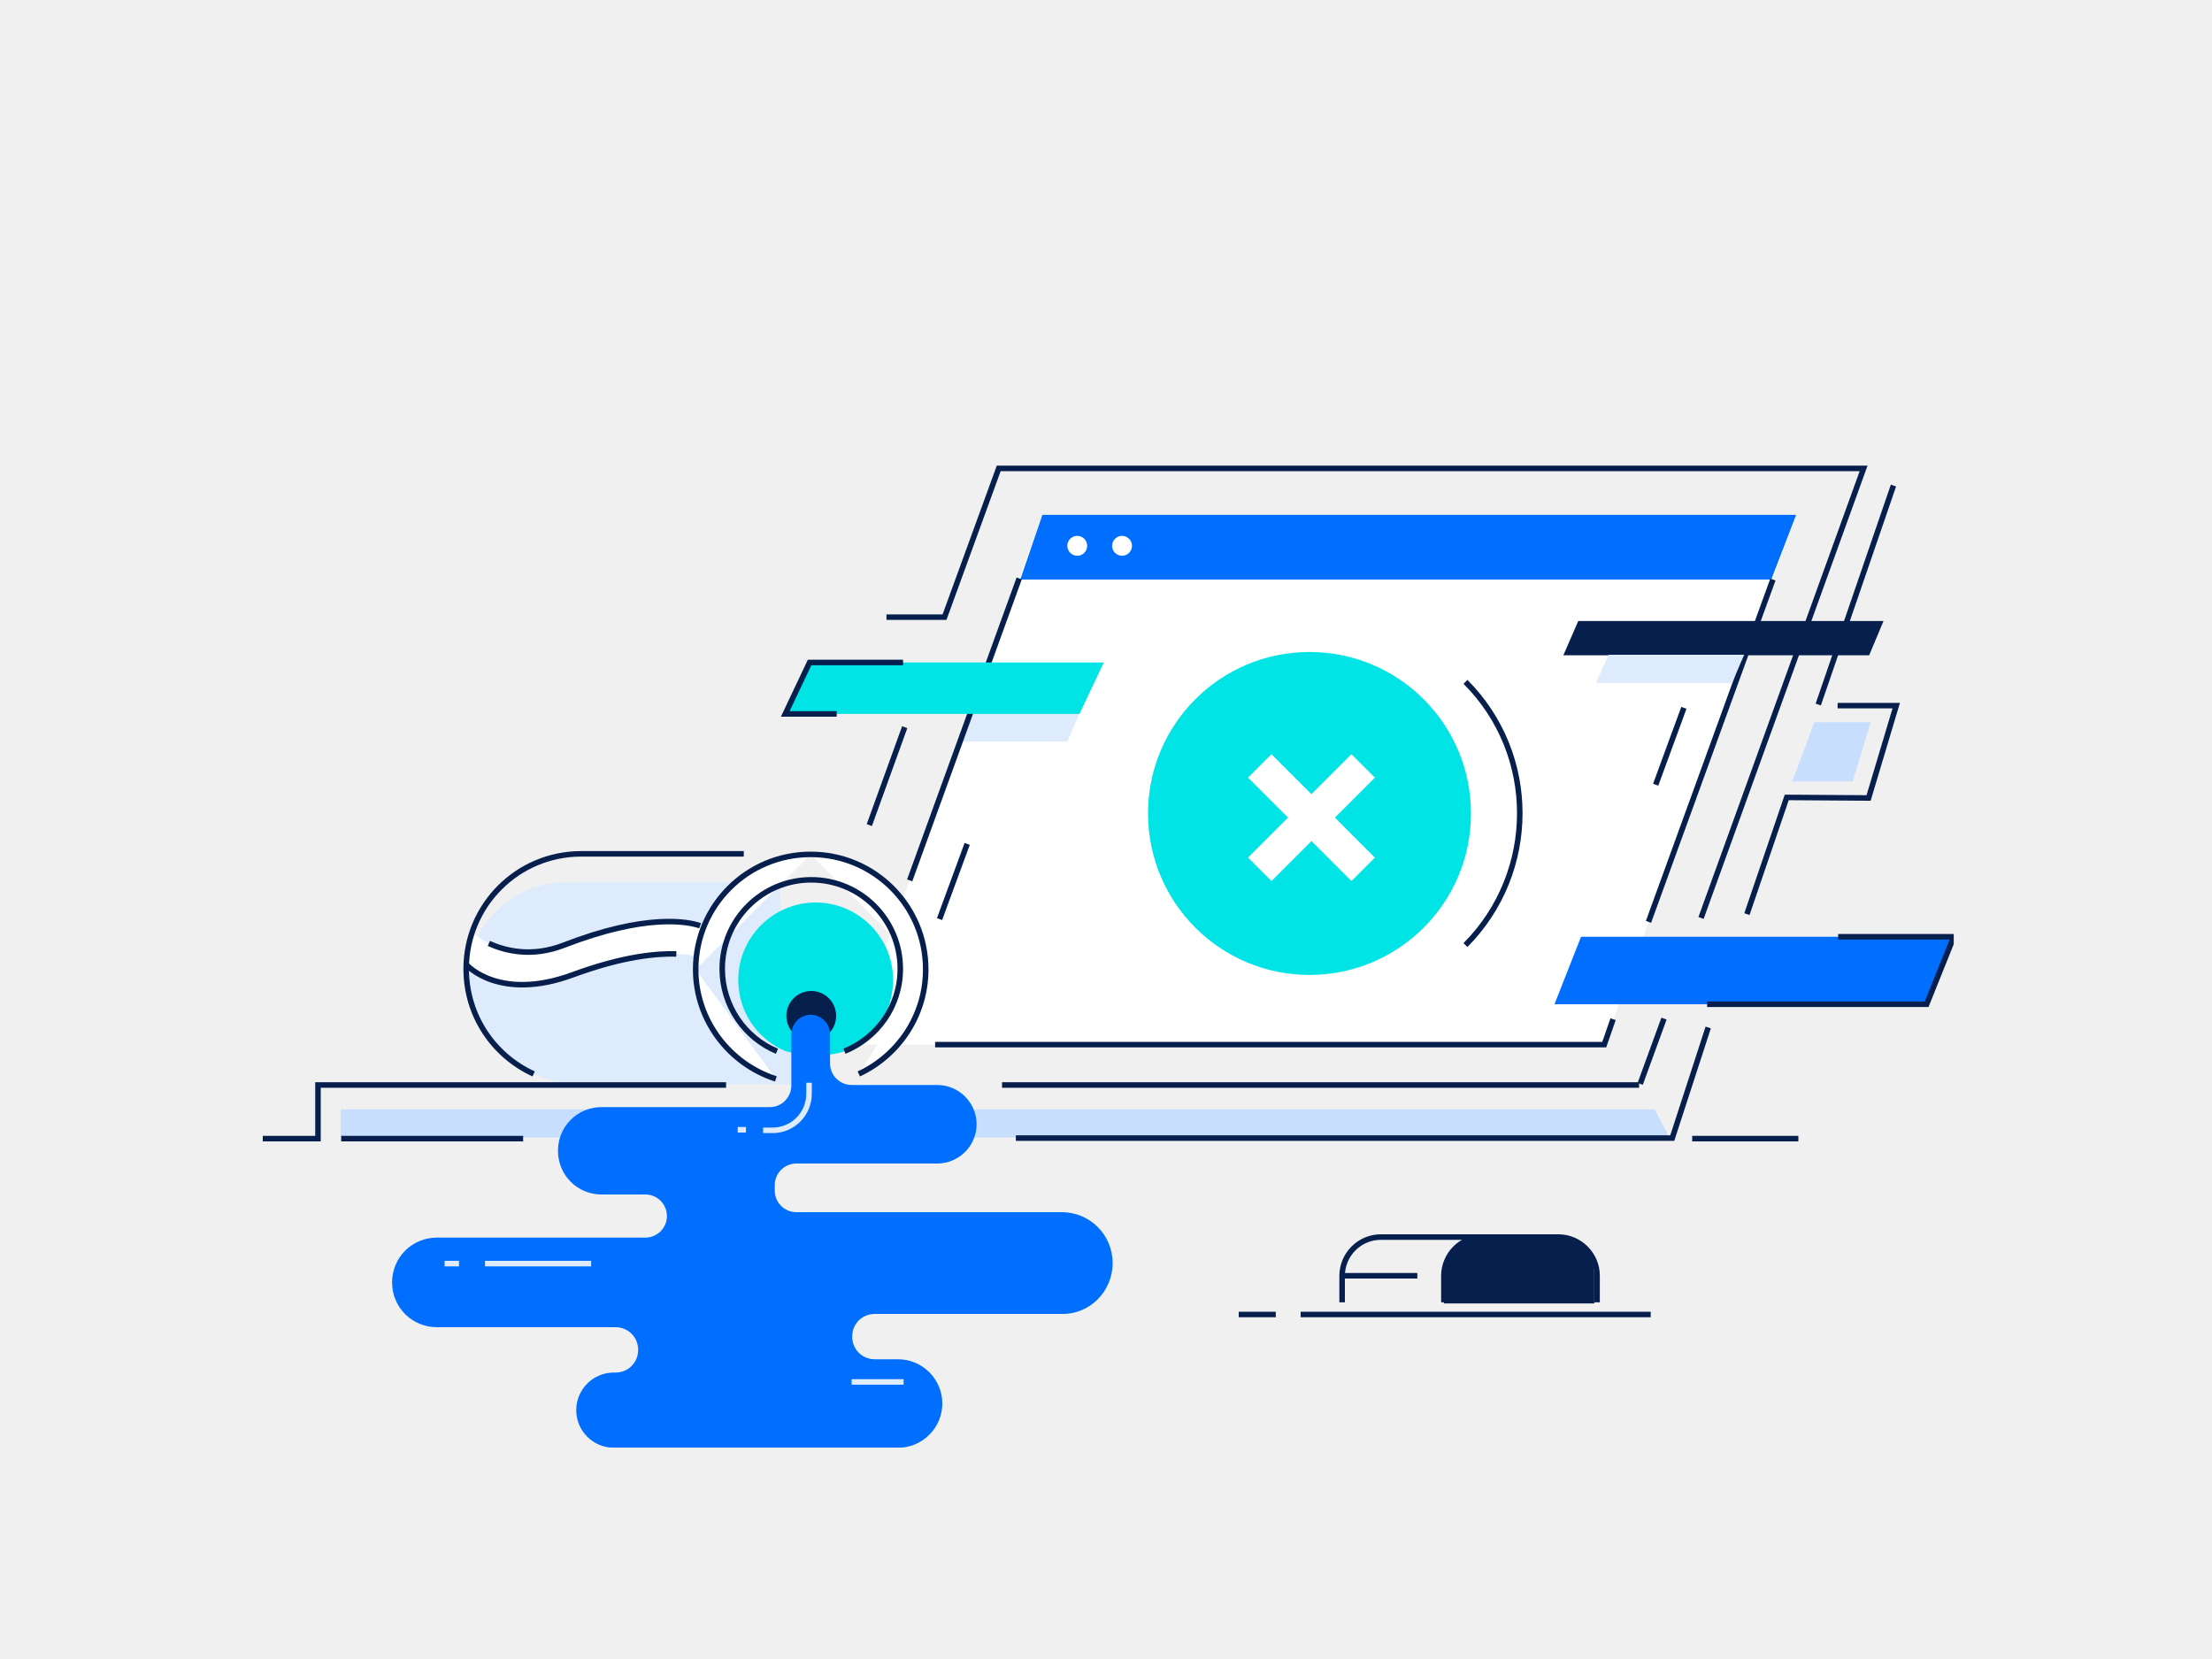
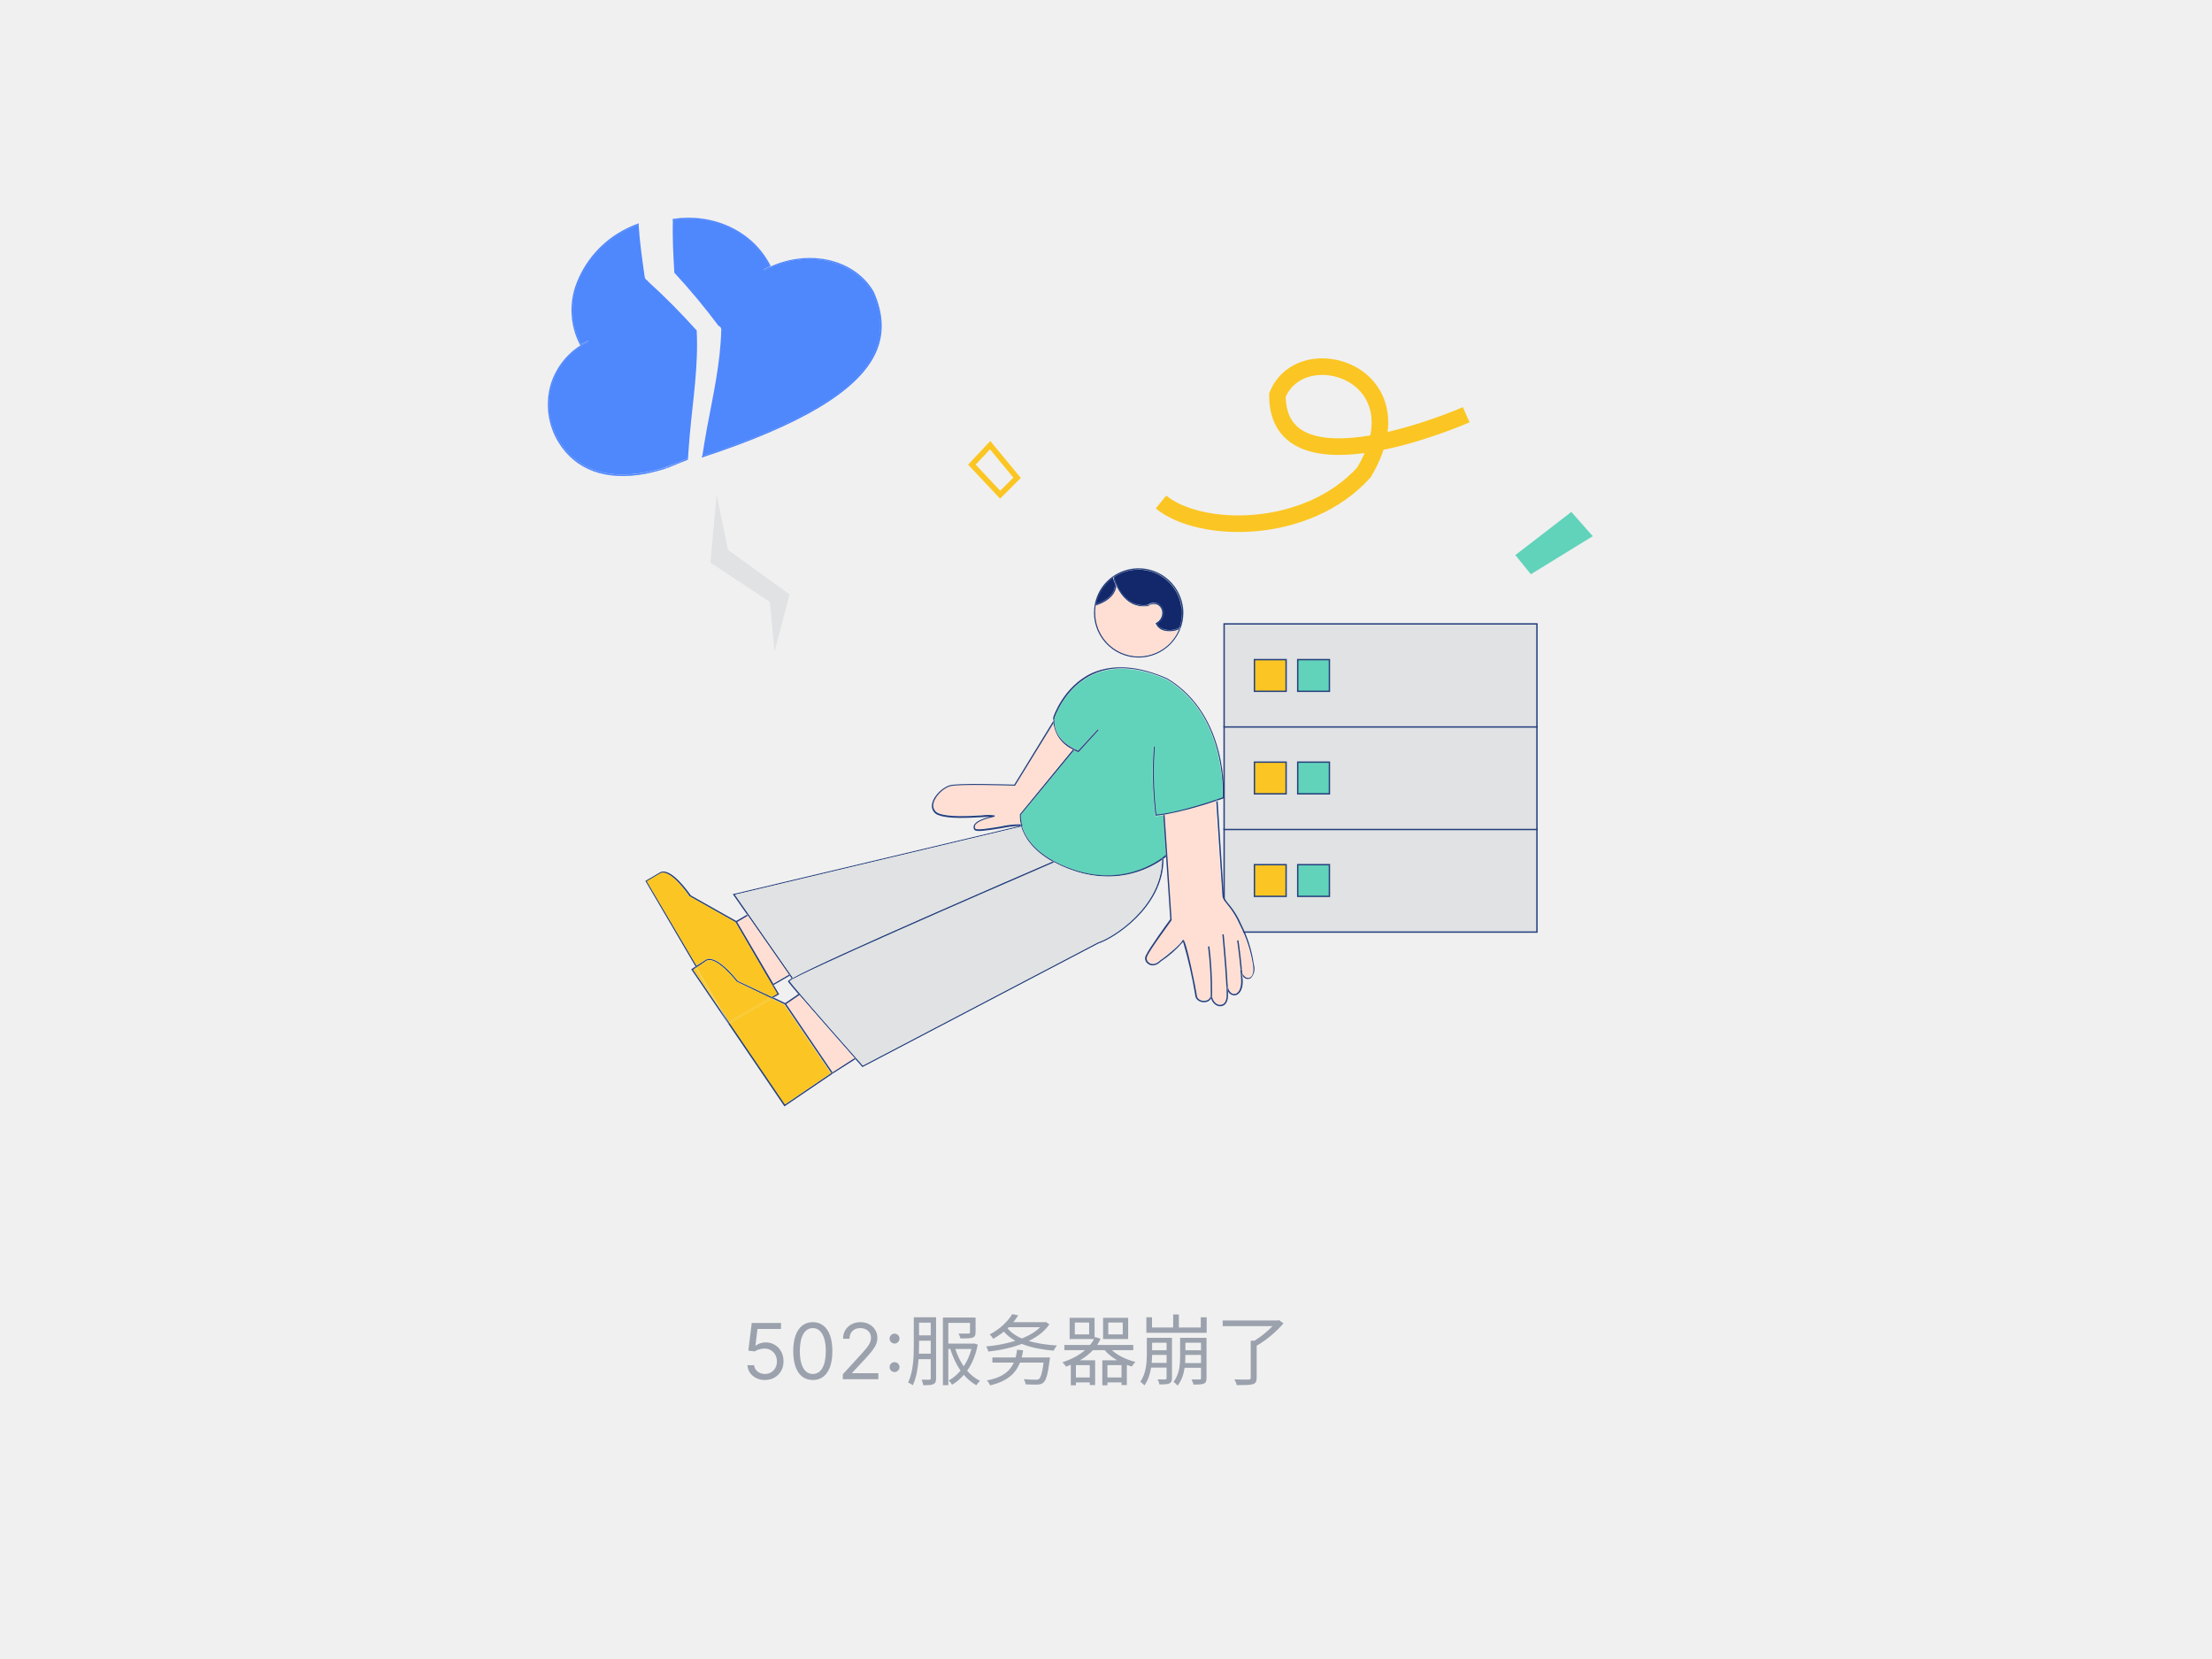
<svg xmlns="http://www.w3.org/2000/svg" viewBox="0 0 400 300" fill="none">
-   <mask id="a" style="mask-type:alpha" maskUnits="userSpaceOnUse" x="47" y="38" width="307" height="224">
-     <path d="M353.3 38H47.5v223.8h305.8V38Z" fill="#fff" />
-   </mask>
-   <g mask="url(#a)">
-     <path fill-rule="evenodd" clip-rule="evenodd" d="M299.2 200.6H61.6v5.1h240.3l-2.7-5.1Z" fill="#C7DEFF" />
-     <path d="m308.9 185.8-6.5 20H183.7M332.3 127.6h10.6l-5 16.7-14.8-.1-7.2 21.1M328.8 127.4l13.6-39.6M307.6 166 337 84.7H180.6l-9.8 26.9h-10.5M296.6 196l4.3-11.8M157.2 149.2l6.4-17.7" stroke="#071F4D" />
-     <path fill-rule="evenodd" clip-rule="evenodd" d="M324.8 93.1H188.5l-34.8 95.8h136.4l34.7-95.8ZM169.9 166.2l5-13.6-5 13.6Z" fill="#fff" />
-     <path d="m169.9 166.2 5-13.6" stroke="#071F4D" />
-     <path fill-rule="evenodd" clip-rule="evenodd" d="M324.8 93.1H188.5l-4 11.7h135.8l4.5-11.7Z" fill="#006EFF" />
-     <path fill-rule="evenodd" clip-rule="evenodd" d="M102.6 159.5h38.3l2.7 36.6h-38.4c-10.1 0-20.9-8.2-20.9-18.3 0-10.1 8.2-18.3 18.3-18.3Z" fill="#DEEBFC" />
-     <path fill-rule="evenodd" clip-rule="evenodd" d="M84.3 174.102c2.5 3.4 10 5 17.9 2.8 16.6-6.5 23.8-3.9 23.8-3.9s.5-3.4 1.3-5c-5.8-3-15.4.3-26.1 3.1-10.7 2.8-15.8-2.5-15.8-2.5-.4 0-1.1 2.8-1.1 5.5Z" fill="#fff" />
-     <path d="M96.5 194.2c-7.2-3.3-12.2-10.5-12.2-19m0 0c0-11.5 9.3-20.8 20.8-20.8h29.4" stroke="#071F4D" />
-     <path fill-rule="evenodd" clip-rule="evenodd" d="M140.3 195.1c-8.4-2.7-14.5-10.6-14.5-19.8l14.5 19.8Zm-14.5-19.8c0-11.5 9.3-20.8 20.8-20.8l-20.8 20.8Zm20.8-20.8c11.5 0 20.8 9.3 20.8 20.8l-20.8-20.8Zm20.8 20.8c0 8.4-5 15.6-12.1 18.9l12.1-18.9Z" fill="#fff" />
-     <path d="M140.3 195.1c-8.4-2.7-14.5-10.6-14.5-19.8m0 0c0-11.5 9.3-20.8 20.8-20.8m0 0c11.5 0 20.8 9.3 20.8 20.8m0 0c0 8.4-5 15.6-12.1 18.9" stroke="#071F4D" />
-     <path fill-rule="evenodd" clip-rule="evenodd" d="M161.5 177.2c0-7.7-6.3-14-14-14s-14 6.3-14 14c0 5.8 3.5 10.8 8.6 12.9.1 0 5.8 1.6 10.7 0 5.3-1.7 8.7-7.1 8.7-12.9Z" fill="#00E4E5" />
-     <path d="M140.5 190.1c-5.8-2.4-9.9-8.2-9.9-14.9 0-8.9 7.2-16.1 16.1-16.1 8.9 0 16.1 7.2 16.1 16.1 0 6.8-4.2 12.5-10.1 14.9M88.4 170.604c2.9 1.3 7.7 2.6 13.6.3 14.7-5.7 22.3-4.3 24.6-3.5M84.5 174.599s5.9 6.5 19 1.7c9.2-3.4 15.3-3.9 18.8-3.8" stroke="#071F4D" />
-     <path fill-rule="evenodd" clip-rule="evenodd" d="M340.6 112.3h-55.2l-2.7 6.2H338l2.6-6.2Z" fill="#071F4D" />
-     <path fill-rule="evenodd" clip-rule="evenodd" d="M236.8 117.9c-16.13 0-29.2 13.07-29.2 29.2s13.07 29.2 29.2 29.2 29.2-13.07 29.2-29.2-13.07-29.2-29.2-29.2Z" fill="#00E4E5" />
-     <path d="M265 123.3c13.1 13.1 13.1 34.4 0 47.6M306 205.9h19.2M61.7 205.9h32.9M181.2 196.2h115.2M47.5 205.9h10v-9.7h73.8" stroke="#071F4D" />
-     <path fill-rule="evenodd" clip-rule="evenodd" d="M146.7 179.2c-2.49 0-4.5 2.01-4.5 4.5s2.01 4.5 4.5 4.5 4.5-2.01 4.5-4.5-2.01-4.5-4.5-4.5Z" fill="#071F4D" />
-     <path fill-rule="evenodd" clip-rule="evenodd" d="M169.5 196.2c3.9 0 7.1 3.2 7.1 7.1 0 3.9-3.2 7.1-7.1 7.1H144c-2.1 0-3.9 1.7-3.9 3.9v1c0 2.1 1.7 3.9 3.9 3.9h48c5.1 0 9.2 4.1 9.2 9.2s-4.1 9.3-9.2 9.2h-33.8c-2.3 0-4.1 1.8-4.1 4.1s1.8 4.1 4.1 4.1h4.2c4.4 0 8 3.6 8 8s-3.6 8-8 8H111c-3.7 0-6.8-3-6.8-6.8 0-3.7 3-6.8 6.8-6.8h.3c2.3 0 4.1-1.8 4.1-4.1s-1.8-4.1-4.1-4.1H79c-4.5 0-8.1-3.6-8.1-8.1s3.6-8.1 8.1-8.1h37.7c2.1 0 3.9-1.7 3.9-3.9 0-2.1-1.7-3.9-3.9-3.9h-7.9c-4.4 0-7.9-3.5-7.9-7.9s3.5-7.9 7.9-7.9h30.4c2.2 0 3.9-1.8 3.9-3.9V187c0-1.9 1.6-3.5 3.5-3.5s3.5 1.6 3.5 3.5v5.3c0 2.2 1.8 3.9 3.9 3.9h15.5Z" fill="#006EFF" />
-     <path d="m227.8 138.5 18.7 18.7M227.8 157.2l18.7-18.7" stroke="#fff" stroke-width="6" />
-     <path fill-rule="evenodd" clip-rule="evenodd" d="M194.8 96.9c-.99 0-1.8.81-1.8 1.8s.81 1.8 1.8 1.8 1.8-.81 1.8-1.8-.81-1.8-1.8-1.8ZM202.9 96.9c-.99 0-1.8.81-1.8 1.8s.81 1.8 1.8 1.8 1.8-.81 1.8-1.8-.81-1.8-1.8-1.8Z" fill="#fff" />
-     <path d="m291.7 184.3-1.6 4.6h-121M298.1 166.7l22.5-61.9" stroke="#071F4D" />
-     <path fill-rule="evenodd" clip-rule="evenodd" d="m193 134.1 2.2-5.1h-19.4l-2.3 5.1H193ZM313.2 123.5l2.2-5.1h-24.5l-2.3 5.1h24.6Z" fill="#DEEBFC" />
-     <path d="m164.5 159.2 19.8-54.6" stroke="#071F4D" />
-     <path fill-rule="evenodd" clip-rule="evenodd" d="M199.6 119.8h-53.2l-4.4 9.3h53.2l4.4-9.3Z" fill="#00E4E5" />
-     <path d="M151.3 129.1H142l4.4-9.3h16.9" stroke="#071F4D" />
-     <path fill-rule="evenodd" clip-rule="evenodd" d="M353.3 169.4h-67.4l-4.8 12.2h67.3l4.9-12.2Z" fill="#006EFF" />
-     <path d="M332.4 169.4h20.9l-4.9 12.2h-39.7M242.7 235.5v-4.8c0-3.8 3.1-7 7-7h20.2c3.8 0 7 3.1 7 7" stroke="#071F4D" />
-     <path d="M261.1 235.5v-4.8c0-3.8 3.1-7 7-7h13.7c3.8 0 7 3.1 7 7v4.8M242.6 230.7h13.7M235.2 237.7h63.3M224 237.7h6.7" stroke="#071F4D" />
-     <path fill-rule="evenodd" clip-rule="evenodd" d="M324.1 141.3H335l3.3-10.7h-10.2l-4 10.7Z" fill="#C7DEFF" />
-     <path fill-rule="evenodd" clip-rule="evenodd" d="M288.3 230.4c0-3.6-2.9-6.5-6.5-6.5h-14.2c-3.6 0-6.5 2.9-6.5 6.5v5.3h27.2v-5.3Z" fill="#071F4D" />
-     <path d="M80.4 228.5H83M87.7 228.5h19.2M146.3 195.8v2c0 3.6-2.9 6.6-6.6 6.6H138M133.4 204.3h1.5M154 249.9h9.4" stroke="#DEEBFC" />
-     <path d="m299.4 141.9 5.1-13.9" stroke="#071F4D" />
-   </g>
+   <path d="M138.326 249.549a3.493 3.493 0 0 1-1.576-.348 2.927 2.927 0 0 1-1.124-.954 2.595 2.595 0 0 1-.462-1.382h1.193c.046.46.255.842.626 1.143.375.298.822.448 1.343.448.417 0 .788-.098 1.113-.294.328-.195.585-.464.771-.805a2.39 2.39 0 0 0 .283-1.168A2.39 2.39 0 0 0 140.2 245a2.146 2.146 0 0 0-.796-.83 2.245 2.245 0 0 0-1.158-.308 3.204 3.204 0 0 0-.959.144c-.329.096-.599.22-.811.373l-1.153-.139.616-5.012h5.29v1.094h-4.256l-.358 3.003h.06c.209-.166.471-.303.786-.413.314-.109.643-.164.984-.164.623 0 1.178.149 1.665.448.491.295.875.699 1.154 1.213.282.513.422 1.1.422 1.76 0 .649-.145 1.229-.437 1.74a3.197 3.197 0 0 1-1.193 1.203c-.507.292-1.084.437-1.73.437Zm8.656 0c-.749 0-1.387-.203-1.914-.611-.527-.411-.929-1.006-1.208-1.785-.278-.782-.417-1.727-.417-2.834 0-1.1.139-2.04.417-2.819.282-.782.686-1.378 1.213-1.789.531-.415 1.167-.622 1.909-.622.743 0 1.378.207 1.905.622.53.411.934 1.007 1.213 1.789.281.779.422 1.719.422 2.819 0 1.107-.139 2.052-.417 2.834-.279.779-.682 1.374-1.209 1.785-.527.408-1.165.611-1.914.611Zm0-1.093c.743 0 1.32-.358 1.731-1.074.411-.716.616-1.737.616-3.063 0-.881-.094-1.632-.283-2.252-.186-.62-.454-1.092-.806-1.417a1.776 1.776 0 0 0-1.258-.487c-.735 0-1.31.363-1.725 1.089-.414.722-.621 1.745-.621 3.067 0 .882.093 1.631.278 2.247.186.617.453 1.086.801 1.407a1.81 1.81 0 0 0 1.267.483Zm5.429.954v-.895l3.361-3.679c.395-.431.719-.805.975-1.123.255-.322.444-.623.566-.905.126-.285.189-.583.189-.895 0-.358-.086-.668-.258-.93a1.67 1.67 0 0 0-.696-.606 2.252 2.252 0 0 0-.995-.214c-.391 0-.732.081-1.024.244a1.673 1.673 0 0 0-.671.671 2.097 2.097 0 0 0-.234 1.014h-1.173c0-.597.138-1.12.413-1.571a2.864 2.864 0 0 1 1.123-1.054 3.39 3.39 0 0 1 1.606-.378c.597 0 1.125.126 1.586.378.461.252.822.592 1.084 1.019.262.428.393.903.393 1.427 0 .375-.068.741-.204 1.099-.133.354-.365.75-.696 1.188-.328.434-.784.964-1.367 1.591l-2.287 2.446v.079h4.733v1.094h-6.424Zm9.352-1.302a.859.859 0 0 1-.631-.264.86.86 0 0 1-.264-.631c0-.246.088-.456.264-.632a.862.862 0 0 1 .631-.263c.245 0 .456.088.631.263a.861.861 0 0 1 .264.632.85.85 0 0 1-.124.447.934.934 0 0 1-.324.328.845.845 0 0 1-.447.12Zm0-5.151a.862.862 0 0 1-.631-.263.863.863 0 0 1-.264-.632c0-.245.088-.456.264-.631a.859.859 0 0 1 .631-.264c.245 0 .456.088.631.264a.859.859 0 0 1 .264.631.851.851 0 0 1-.124.448.942.942 0 0 1-.324.328.854.854 0 0 1-.447.119Zm4.404 1.833c.014-.56.028-1.106.028-1.582v-.77h2.114v2.352h-2.142Zm2.142-5.614v2.296h-2.114v-2.296h2.114Zm.966-.966h-4.032v4.998c0 2.058-.07 4.83-1.036 6.79.252.098.672.336.854.504.63-1.316.924-3.066 1.05-4.718h2.198v3.444c0 .196-.07.252-.266.266-.168.014-.756.014-1.4 0 .14.266.28.728.294.994.952 0 1.512-.014 1.862-.196.364-.182.476-.49.476-1.05V238.21Zm6.398 5.726c-.322 1.19-.798 2.24-1.4 3.136-.644-.924-1.148-1.988-1.526-3.136h2.926Zm.532-.994-.182.028h-4.536v-3.752h3.92v1.708c0 .168-.056.224-.28.224-.21.014-.938.014-1.792 0 .14.252.294.602.336.882 1.05 0 1.75 0 2.198-.14.42-.154.546-.42.546-.952v-2.688h-5.908v12.236h.98v-6.552h.35c.462 1.442 1.078 2.786 1.862 3.92-.644.756-1.372 1.358-2.142 1.778.21.182.476.532.616.77a8.188 8.188 0 0 0 2.114-1.792 8.504 8.504 0 0 0 2.268 1.89c.154-.252.434-.602.672-.798-.882-.434-1.666-1.064-2.338-1.834.882-1.246 1.554-2.814 1.918-4.718l-.602-.21Zm3.248 2.534v.924h9.716v-.924h-9.716Zm9.366 0-.014.14c-.252 2.38-.56 3.444-.924 3.752-.154.112-.322.126-.616.126-.35 0-1.26-.014-2.142-.098.182.266.322.658.336.938.84.056 1.68.056 2.1.042.518-.028.84-.098 1.134-.378.49-.434.798-1.512 1.12-4.06.028-.154.056-.462.056-.462h-1.05Zm-4.9-1.4c-.392 3.388-2.058 4.9-5.446 5.544.196.21.476.658.588.896 3.542-.868 5.39-2.548 5.95-6.342l-1.092-.098Zm-1.736-4.984v.91h6.79v-.91h-6.79Zm6.538 0v.14c-1.694 2.548-6.244 3.864-10.402 4.256.168.238.35.658.42.924 4.326-.504 8.988-1.904 11.018-4.928l-.644-.434-.182.042h-.21Zm-6.552 1.064-.868.364c1.764 2.31 5.152 3.388 9.24 3.724.126-.294.378-.7.588-.938-4.046-.238-7.434-1.176-8.96-3.15Zm.868-2.52c-.728 1.232-2.114 2.66-4.088 3.682.21.154.518.532.658.784 2.128-1.19 3.584-2.73 4.522-4.256l-1.092-.21Zm19.992 3.668h-2.618v-2.142h2.618v2.142Zm.98-2.996h-4.536v3.836h4.536v-3.836Zm-3.752 10.78v-2.226h2.548v2.226h-2.548Zm-3.192 0h-2.506v-2.226h2.506v2.226Zm-.112-7.784h-2.59v-2.142h2.59v2.142Zm7.98 2.842v-.938h-6.538c.238-.35.448-.728.63-1.12l-1.008-.322-.084.182v-3.64h-4.508v3.836h4.41a5.892 5.892 0 0 1-.714 1.064h-4.648v.938h3.738c-1.078.938-2.478 1.666-4.088 2.198.196.182.518.56.644.784.294-.098.588-.21.868-.336v3.71h.924v-.518h2.506v.476h.966v-4.48h-2.73a10.197 10.197 0 0 0 2.338-1.834h2.114c.588.7 1.372 1.316 2.254 1.834h-2.674v4.522h.924v-.518h2.548v.476h.966v-3.64c.294.112.602.21.896.294.154-.252.434-.63.658-.84-1.596-.378-3.206-1.162-4.27-2.128h3.878Zm3.332 2.31c.042-.504.07-.994.07-1.442h2.618v1.442h-2.688Zm2.688-3.654v1.372h-2.618v-1.372h2.618Zm.98-.882h-4.55v2.968c0 1.498-.126 3.514-1.19 4.984.196.098.588.448.742.658.686-.91 1.036-2.086 1.218-3.22h2.8v1.89c0 .182-.07.238-.238.252-.168 0-.756 0-1.386-.014.14.252.294.644.322.91.896 0 1.456-.014 1.806-.182.35-.154.476-.434.476-.938v-7.308Zm2.38 4.564c.028-.42.042-.826.042-1.204v-.266h2.828v1.47h-2.87Zm2.87-3.682v1.372h-2.828v-1.372h2.828Zm.994-.882h-4.774v3.36c0 1.428-.126 3.276-1.204 4.606.196.112.588.476.742.672.742-.896 1.106-2.072 1.274-3.22h2.968v1.876c0 .182-.07.224-.266.238-.154.014-.77.014-1.456 0 .154.252.308.658.35.924.938 0 1.512-.014 1.876-.168.378-.168.49-.448.49-.994v-7.294Zm-1.036-3.71v1.848h-3.962v-2.366h-1.036v2.366h-3.822v-1.848h-1.022v2.8h10.906v-2.8h-1.064Zm14.14.504-.224.07h-9.954v1.022h9.016c-.882.91-2.1 1.932-3.262 2.632h-.686v6.678c0 .252-.098.336-.406.35-.308.014-1.4.014-2.548-.028.168.294.378.742.42 1.036 1.428 0 2.352 0 2.884-.154.532-.168.728-.49.728-1.19v-5.782c1.708-.98 3.626-2.59 4.844-4.046l-.812-.588Z" fill="#9BA2AD" />
+   <path d="M277.93 149.91h-56.57v18.64h56.57v-18.64Z" fill="#E0E2E3" stroke="#26417F" stroke-width=".25" stroke-miterlimit="10" />
+   <path d="M232.57 156.36h-5.73v5.73h5.73v-5.73Z" fill="#FBC623" stroke="#26417F" stroke-width=".25" stroke-miterlimit="10" />
+   <path d="M240.4 156.36h-5.73v5.73h5.73v-5.73Z" fill="#61D3BA" stroke="#26417F" stroke-width=".25" stroke-miterlimit="10" />
+   <path d="M277.93 131.36h-56.57V150h56.57v-18.64Z" fill="#E0E2E3" stroke="#26417F" stroke-width=".25" stroke-miterlimit="10" />
+   <path d="M232.57 137.82h-5.73v5.73h5.73v-5.73Z" fill="#FBC623" stroke="#26417F" stroke-width=".25" stroke-miterlimit="10" />
+   <path d="M240.4 137.82h-5.73v5.73h5.73v-5.73Z" fill="#61D3BA" stroke="#26417F" stroke-width=".25" stroke-miterlimit="10" />
+   <path d="M277.93 112.82h-56.57v18.64h56.57v-18.64Z" fill="#E0E2E3" stroke="#26417F" stroke-width=".25" stroke-miterlimit="10" />
+   <path d="M232.57 119.28h-5.73v5.73h5.73v-5.73Z" fill="#FBC623" stroke="#26417F" stroke-width=".25" stroke-miterlimit="10" />
+   <path d="M240.4 119.28h-5.73v5.73h5.73v-5.73Z" fill="#61D3BA" stroke="#26417F" stroke-width=".25" stroke-miterlimit="10" />
+   <path d="M158 52.76c1.8 4.08 1.91 7.7.35 11.1-3.16 6.83-13.47 13-31.43 18.88a1.255 1.255 0 0 1 0-.26c17.82-5.83 28-12 31.15-18.73 1.54-3.32 1.42-6.88-.35-10.88-3.48-6.11-12.28-7.87-19.54-3.87l-.12-.22c.36-.19.71-.37 1.08-.54v.05l.23-.11c7.1-3.18 15.23-1.3 18.63 4.58Z" fill="#4F87FD" />
+   <path d="M157.77 52.87c1.77 4 1.89 7.56.35 10.88-3.12 6.76-13.33 12.9-31.12 18.73.25-1.65.52-3.31.83-5 1.11-5.94 2.44-11.75 2.6-17.81a.683.683 0 0 0-.49-.74 118.85 118.85 0 0 0-8-9.62c-.18-3.17-.36-6.32-.26-9.49 7.18-1.17 14.37 2.07 17.5 8.36-.37.17-.72.35-1.08.54l.12.22c7.22-3.94 16.02-2.18 19.55 3.93Z" fill="#4F87FD" />
+   <path d="m139.37 48.12-.23.11v-.05l.23-.06Z" fill="#4F87FD" />
+   <path d="m139.37 48.12-.23.1c-3.13-6.29-10.32-9.53-17.5-8.36a2.255 2.255 0 0 1 0-.26c7.28-1.16 14.57 2.14 17.73 8.52ZM125.87 59.64a.31.31 0 0 0 .11.09c.34 6.33-.68 12.55-1.24 18.83-.13 1.43-.23 2.87-.33 4.31-1.27.52-2.59 1.06-4 1.6-8.87 2.8-15.69 1.15-19.21-4.64a12.511 12.511 0 0 1 5.24-18l-.12-.22c-.42.22-.82.44-1.22.68a13.087 13.087 0 0 1-.9-10.33 18.056 18.056 0 0 1 9.22-10.45c.666-.342 1.355-.64 2.06-.89.2 3.16.65 6.3 1.1 9.44a.8.8 0 0 0 .49.66c.053.1.124.188.21.26 3.008 2.74 5.875 5.63 8.59 8.66Z" fill="#4F87FD" />
+   <path d="M124.41 82.87v.26c-1.25.51-2.54 1-3.85 1.56v-.22c1.26-.54 2.58-1.08 3.85-1.6ZM115.5 40.38v.26c-.706.25-1.394.548-2.06.89a18.074 18.074 0 0 0-5.651 4.312A18.074 18.074 0 0 0 104.24 52a13.093 13.093 0 0 0 .9 10.33.896.896 0 0 1-.2.14 13.58 13.58 0 0 1-.94-10.56 18.408 18.408 0 0 1 9.34-10.61 16.305 16.305 0 0 1 2.16-.92Z" fill="#4F87FD" />
+   <path d="M120.5 84.58v.12a32.537 32.537 0 0 1-3.86 1C109.55 87 104.07 85 101 80a13.065 13.065 0 0 1-1.46-10.33 12.85 12.85 0 0 1 5.37-7.18l.22-.12v-.06c.4-.24.8-.46 1.22-.68l.12.22a12.512 12.512 0 0 0-5.24 18c3.52 5.79 10.34 7.44 19.21 4.64l.06.09Z" fill="#4F87FD" />
+   <path d="m120.5 84.58-.05-.11h.01l.04.11ZM105.14 62.31v.06l-.22.12a.904.904 0 0 0 .22-.18Z" fill="#4F87FD" />
+   <path d="M226.73 174.4a2.476 2.476 0 0 1-.53 2.46.994.994 0 0 1-1 .07 1.346 1.346 0 0 1-.49-.44v-.74a1.363 1.363 0 0 0 .65 1 .708.708 0 0 0 .78-.05c.22-.16.7-.7.44-2.23a23.306 23.306 0 0 0-2.41-7.28 14.363 14.363 0 0 0-2.1-3.44 7.373 7.373 0 0 1-1-1.48l-1.13-17.31.25-.09 1.13 17.36c.274.51.61.983 1 1.41a14.056 14.056 0 0 1 2.12 3.49 22.797 22.797 0 0 1 2.29 7.27Z" fill="#26417F" />
+   <path d="M226.49 174.43c.26 1.53-.22 2.07-.44 2.23a.71.71 0 0 1-.78.05 1.367 1.367 0 0 1-.65-1 2.596 2.596 0 0 1-.05-.52c-.25-2.79-.59-5.15-.6-5.17h-.25s.35 2.37.61 5.14a2.21 2.21 0 0 0 0 .46v.07c0 .49.08 1 .11 1.5.07 1.67-.6 2.46-1.25 2.49-.55 0-1.13-.56-1.19-1.66-.19-3.71-.71-9.08-.71-9.14h-.25c0 .06.52 5.43.71 9.13 0 .55.05 1.06.06 1.51.07 1-.16 1.68-.65 2a1.128 1.128 0 0 1-1.18-.07 1.853 1.853 0 0 1-.591-.665 1.847 1.847 0 0 1-.209-.865 2.432 2.432 0 0 1 0-.27 66.834 66.834 0 0 0-.49-8.59h-.25c.349 2.833.512 5.686.49 8.54a1.765 1.765 0 0 0 0 .23 1.075 1.075 0 0 1-.52.89 1.552 1.552 0 0 1-1.49 0 .999.999 0 0 1-.55-.92c-.06-.58-1.89-9.87-2.43-9.93a.18.18 0 0 0-.16.13c-.2.61-2.64 2.7-4 3.58-.9.88-1.68.77-2.11.37a.902.902 0 0 1-.24-1.15c.43-1.07 4.36-6.44 4.4-6.5l-1.27-19a66.754 66.754 0 0 0 9.22-2.46l1.22 17.35a7.33 7.33 0 0 0 1 1.48 14.363 14.363 0 0 1 2.1 3.44 23.292 23.292 0 0 1 2.39 7.32Z" fill="#FFDFD4" />
+   <path d="M224.73 177.25c.07 1.84-.72 2.71-1.49 2.75h-.05a1.334 1.334 0 0 1-1.14-.77c0-.35 0-.74-.05-1.14.06 1.1.64 1.66 1.19 1.66.65 0 1.32-.82 1.25-2.49 0-.5-.07-1-.11-1.5.051.261.153.509.3.73l.1.76Z" fill="#26417F" />
+   <path d="M224.62 175.75v.74a1.981 1.981 0 0 1-.3-.73v-.53h.24a2.6 2.6 0 0 0 .06.52ZM224.56 175.2h-.24c-.26-2.77-.6-5.11-.61-5.14h.25s.35 2.35.6 5.14Z" fill="#26417F" />
+   <path d="M224.36 175.69a2.21 2.21 0 0 1 0-.46c-.03.15-.01.3 0 .46ZM222.06 179.6c.1 1.45-.44 2-.77 2.2a1.28 1.28 0 0 1-.63.17 1.565 1.565 0 0 1-.81-.25 1.998 1.998 0 0 1-.84-1.18c.093-.174.151-.364.17-.56a1.84 1.84 0 0 0 .8 1.53 1.13 1.13 0 0 0 1.18.07c.49-.29.72-1 .65-2 0-.45 0-1-.06-1.51.011.395.114.781.3 1.13 0 .16.01.28.01.4Z" fill="#26417F" />
+   <path d="M222 178.09c0 .4 0 .79.05 1.14a2.552 2.552 0 0 1-.3-1.13l.25-.01ZM222 178.09h-.25c-.19-3.7-.71-9.07-.71-9.13h.25c0 .04.52 5.42.71 9.13ZM211.12 122.69c11.15 6.73 10.19 21.46 10.18 21.61v.08h-.07s-.43.16-1.12.39v-.09h-.25v.16a66.754 66.754 0 0 1-9.22 2.46v-.11h-.25v.13c-.47.08-.92.14-1.34.18h-.12v-.12a64.295 64.295 0 0 1-.29-12.46h.25a64.382 64.382 0 0 0 .27 12.29c4.39-.43 11.13-2.82 11.93-3.1.06-1.18.53-14.9-10.05-21.28-5.16-2.29-9.65-2.6-13.34-.93-5.17 2.34-6.95 7.84-7 7.9a1.783 1.783 0 0 0 0 .4l-.13-.08-.12.19a4.927 4.927 0 0 1 0-.57c0-.07 1.83-5.68 7.1-8.07 3.77-1.61 8.33-1.3 13.57 1.02Z" fill="#26417F" />
+   <path d="M211 122.92c10.58 6.38 10.11 20.1 10.05 21.28-.8.28-7.54 2.67-11.93 3.1a64.382 64.382 0 0 1-.27-12.29h-.25a64.295 64.295 0 0 0 .29 12.46v.12h.11c.42 0 .87-.1 1.34-.18l.49 7.24c-.07.07-6.7 6.08-16.8 2.57-6.51-2.26-8.56-5.7-9.19-7.87a.085.085 0 0 0 .008-.035 6.078 6.078 0 0 1-.248-1.945l9.63-11.68c.23.11.47.22.73.32h.08l3.63-4-.18-.17-3.49 3.87c-3.75-1.52-4.28-4-4.31-5.2l.1-.16-.09-.06a1.783 1.783 0 0 1 0-.4c0-.06 1.79-5.56 7-7.9 3.66-1.67 8.15-1.36 13.3.93Z" fill="#61D3BA" />
+   <path d="M220.09 144.7v.09l-.25.09v-.16l.25-.02ZM218.7 171.12c.348 2.85.512 5.719.49 8.59h-.25a65.532 65.532 0 0 0-.49-8.54l.25-.05Z" fill="#26417F" />
+   <path d="M219.19 179.71c-.005.09-.005.18 0 .27a1.453 1.453 0 0 1-.17.56 2.447 2.447 0 0 1-.08-.62 1.765 1.765 0 0 1 0-.23l.25.02Z" fill="#26417F" />
+   <path d="M218.93 179.92c0 .209.027.417.08.62a1.3 1.3 0 0 1-.47.49 1.648 1.648 0 0 1-.83.21 1.795 1.795 0 0 1-.91-.24 1.267 1.267 0 0 1-.68-1.12 81.186 81.186 0 0 0-2.18-9.57 19.196 19.196 0 0 1-4 3.53c-1 1-1.93.84-2.44.37a1.143 1.143 0 0 1-.27-1.48c.46-1.1 4-6 4.39-6.5l-.76-11.31.14-.12-.16-.18-.49-7.24c.083.009.167.009.25 0l1.27 19c0 .06-4 5.43-4.4 6.5a.9.9 0 0 0 .24 1.15c.43.4 1.21.51 2.11-.37 1.33-.88 3.77-3 4-3.58a.174.174 0 0 1 .06-.09.174.174 0 0 1 .1-.04c.54.06 2.37 9.35 2.43 9.93a.996.996 0 0 0 .55.92 1.555 1.555 0 0 0 1.49 0 1.072 1.072 0 0 0 .48-.88ZM213.92 109.78c.048.351.071.706.07 1.06a8.105 8.105 0 0 1-7.05 8 9.226 9.226 0 0 1-1.05.07 8.097 8.097 0 0 1-8.023-8.875 8.098 8.098 0 0 1 1.613-4.125 8.105 8.105 0 0 1 8.521-2.866 8.098 8.098 0 0 1 5.919 6.766v-.03Zm-.65 3.7a7.847 7.847 0 0 0-.955-7.16 7.841 7.841 0 0 0-6.405-3.34 7.727 7.727 0 0 0-4.43 1.37v-.08l-.24.06s0 .07.05.17a7.9 7.9 0 0 0-1.57 1.54 7.758 7.758 0 0 0-1.47 3.18l-.2.07.08.23h.06a8.267 8.267 0 0 0 0 2.33 7.831 7.831 0 0 0 15 2c.117-.051.227-.114.33-.19l-.15-.2-.1.02Z" fill="#26417F" />
+   <path d="M213.67 109.81a7.793 7.793 0 0 1-.4 3.67 3.644 3.644 0 0 1-2.65.34 2.018 2.018 0 0 1-.811-.387 2.014 2.014 0 0 1-.559-.703 2.284 2.284 0 0 0 1.12-2 1.857 1.857 0 0 0-1-1.6c-.296-.127-.621-.171-.94-.127-.319.044-.62.174-.87.377-4.4.67-5.94-4.32-6.12-5a7.727 7.727 0 0 1 4.43-1.37 7.837 7.837 0 0 1 7.76 6.83l.04-.03Z" fill="#13286A" />
+   <path d="m213.3 113.46.15.2a1.664 1.664 0 0 1-.33.19 2.37 2.37 0 0 0 .15-.37l.03-.02Z" fill="#26417F" />
+   <path d="M213.27 113.48a2.37 2.37 0 0 1-.15.37 3.911 3.911 0 0 1-1.61.33 3.347 3.347 0 0 1-.95-.12 2.243 2.243 0 0 1-1.58-1.33v-.1h.1a2.069 2.069 0 0 0 1.09-1.86 1.603 1.603 0 0 0-.84-1.39 1.52 1.52 0 0 0-1.58.24c-3.19.51-4.94-1.8-5.79-3.52a2.175 2.175 0 0 0 0-.57l-.24.05a6.813 6.813 0 0 1-.37-1l.21-.15c.18.68 1.72 5.67 6.12 5a1.773 1.773 0 0 1 1.81-.25 1.864 1.864 0 0 1 1 1.6 2.28 2.28 0 0 1-1.12 2 2.005 2.005 0 0 0 1.37 1.09 3.638 3.638 0 0 0 2.53-.39Z" fill="#26417F" />
+   <path d="M211.51 114.18a3.911 3.911 0 0 0 1.61-.33 7.833 7.833 0 0 1-12.784 2.526 7.831 7.831 0 0 1-2.216-4.526 8.267 8.267 0 0 1 0-2.33c3-1 3.6-2.58 3.71-3.43.85 1.72 2.6 4 5.79 3.52a1.524 1.524 0 0 1 1.58-.24 1.593 1.593 0 0 1 .84 1.39 2.08 2.08 0 0 1-1.09 1.86h-.1v.1a2.25 2.25 0 0 0 1.58 1.33c.35.102.715.146 1.08.13Z" fill="#FFDFD4" />
+   <path d="m210.87 154.62.16.18-.14.12-.02-.3ZM210.87 154.62v.3c-.1.09-.27.22-.49.39v-.07h-.25c.005.083.005.167 0 .25a17.262 17.262 0 0 1-9.82 3 19.213 19.213 0 0 1-6.34-1.11 22.176 22.176 0 0 1-3.39-1.48l-.1-.23-.24.1c-3.69-2.08-5.1-4.56-5.63-6.31h.17v-.08a.122.122 0 0 0 0-.06c.63 2.17 2.68 5.61 9.19 7.87 10.1 3.51 16.73-2.5 16.8-2.57h.1ZM210.62 147.23v.11a1.16 1.16 0 0 1-.25 0v-.13l.25.02Z" fill="#26417F" />
+   <path d="M210.4 155.24v.07l-.26.18a2.085 2.085 0 0 0 0-.25h.26Z" fill="#26417F" />
+   <path d="m210.14 155.49.26-.18c0 8.86-9.17 14.49-11.77 15.3L156 192.94v.06l-.07-.07-1.28-1.44-.09-.15c-2.38-2.7-7.22-8.19-10-11.4l.21-.15c2.85 3.33 8.07 9.26 11.28 12.88l42.53-22.3c2.52-.79 11.42-6.27 11.56-14.88Z" fill="#26417F" />
+   <path d="M200.32 158.53a17.262 17.262 0 0 0 9.82-3c-.14 8.61-9 14.09-11.61 14.89L156 192.68c-3.21-3.62-8.43-9.55-11.28-12.88l-.14-.21c-1-1.14-1.65-1.94-1.81-2.19 1.33-1.27 34.84-15.87 47.84-21.48a22.176 22.176 0 0 0 3.39 1.48 19.236 19.236 0 0 0 6.32 1.13Z" fill="#E0E2E3" />
+   <path d="M201.86 105.49c.025.189.025.381 0 .57-.09-.18-.17-.35-.24-.52l.24-.05Z" fill="#26417F" />
+   <path d="M201.86 106.06c-.11.85-.73 2.46-3.71 3.43l.06-.28c3.81-1.29 3.42-3.58 3.4-3.68.08.18.16.35.25.53Z" fill="#26417F" />
+   <path d="M201.61 105.54c0 .1.41 2.39-3.4 3.68a7.758 7.758 0 0 1 1.47-3.18 7.9 7.9 0 0 1 1.57-1.54c.097.342.221.677.37 1l-.01.04Z" fill="#13286A" />
+   <path d="M201.44 104.27v.08l-.21.15c0-.1-.05-.16-.05-.17l.26-.06ZM198.68 132l-3.63 4h-.08c-.26-.1-.5-.21-.73-.32l.06-.08-.2-.16-.1.12a6.002 6.002 0 0 1-3.54-4.68l.21-.34c0 1.17.56 3.68 4.31 5.2l3.52-3.85.18.11ZM198.21 109.22l-.06.28h-.06l-.08-.23.2-.05Z" fill="#26417F" />
+   <path d="m194.3 135.57-.06.08-.24-.12.1-.12.2.16Z" fill="#26417F" />
+   <path d="m194.24 135.65-9.63 11.68c-.022.645.059 1.29.24 1.91a.105.105 0 0 0 0-.07.45.45 0 0 0-.26-.11 6.002 6.002 0 0 1-.19-1.8l9.6-11.73.24.12Z" fill="#26417F" />
+   <path d="m194 135.53-9.61 11.67a6.002 6.002 0 0 0 .19 1.8 15.693 15.693 0 0 0-3.6.4c-1.82.3-4.31.71-4.55.39a.663.663 0 0 1-.05-.59c.36-.83 2.46-1.33 3.14-1.49.37-.09.41-.1.41-.22v-.1h-.07a7.322 7.322 0 0 0-2.27 0c-2.35.13-5.91.32-7.64-.31a1.522 1.522 0 0 1-1.14-1.46c0-1.29 1.44-3 3-3.49 1.56-.49 11.61-.11 11.72-.11h.07l6.91-11.23a6.008 6.008 0 0 0 3.49 4.74Z" fill="#FFDFD4" />
+   <path d="m190.77 130.35-.1.16a1.615 1.615 0 0 1 0-.22l.1.06Z" fill="#26417F" />
+   <path d="M190.68 130.29a1.615 1.615 0 0 0 0 .22l-.21.34c-.009-.15-.009-.3 0-.45l.12-.19.09.08ZM190.54 155.69l.1.23-.29-.15.19-.08ZM190.46 130.85l-6.91 11.23h-.07c-.11 0-10.23-.37-11.72.11-1.49.48-3 2.2-3 3.49a1.524 1.524 0 0 0 1.14 1.46c1.73.63 5.29.44 7.64.31a7.322 7.322 0 0 1 2.27 0h.07v.1c0 .12 0 .13-.41.22-.68.16-2.78.66-3.14 1.49a.668.668 0 0 0 .05.59c.24.32 2.73-.09 4.55-.39a15.693 15.693 0 0 1 3.6-.4c0 .127.04.267.12.42l-51.74 12.32 10.45 15-.22.12-.32-.47.09-.05-.12-.22-.12.07-7.59-10.88-2.59-3.71h.18l51.82-12.32a22.783 22.783 0 0 0-3.5.44c-2.78.45-4.48.7-4.8.27a.897.897 0 0 1-.07-.82c.33-.75 1.67-1.22 2.92-1.54l-1.48.08c-2.38.13-6 .33-7.74-.33a1.729 1.729 0 0 1-1.31-1.69c0-1.38 1.52-3.16 3.17-3.73 1.48-.47 10.74-.16 11.73-.13l7-11.42c.011.128.027.254.05.38ZM190.3 155.79l.29.15c-13 5.61-46.51 20.21-47.84 21.48.16.25.83 1.05 1.81 2.19l-.21.14c-1.06-1.24-1.77-2.1-1.86-2.27v-.07a2.22 2.22 0 0 1 .65-.46l.07.1.2-.15v-.07c5.98-3.37 41.48-18.7 46.89-21.04Z" fill="#26417F" />
+   <path d="M184.85 149.24a.085.085 0 0 1 .008.035.085.085 0 0 1-.008.035c.005.02.005.04 0 .06v.08h-.17a6.61 6.61 0 0 1-.12-.42.45.45 0 0 1 .26.11.093.093 0 0 1 .029.046.099.099 0 0 1 .001.054Z" fill="#26417F" />
+   <path d="M184.67 149.48c.53 1.75 1.94 4.23 5.63 6.31-5.41 2.34-40.91 17.67-46.94 21l-10.45-15 51.76-12.31Z" fill="#E0E2E3" />
+   <path d="m154.6 191.48.05.07-4.06 2.58-.14-.2 4-2.58.15.13ZM154.6 191.48l-.11-.13.11.13Z" fill="#26417F" />
+   <path d="m154.49 191.35-4 2.58-8.36-12.34 2.42-1.64c2.72 3.21 7.56 8.7 9.94 11.4Z" fill="#FFDFD4" />
+   <path d="m150.59 194.13-.1.07-.14-.21.1-.06.14.2Z" fill="#26417F" />
+   <path d="m150.35 194 .14.21-8.64 5.86L125 175.28l.1-.07.59-.4.12.22-.47.32 4.81 7.08 1.52 2.6.06.11.27-.14 10 14.68 8.32-5.65-8.41-12.4-2.26-1.09.25-.15 2.08 1 2.45-1.67.16.2-2.42 1.64 8.36 12.34-.18.1Z" fill="#26417F" />
+   <path d="m141.83 181.66 8.41 12.4-8.32 5.65-9.97-14.68 7.62-4.46 2.26 1.09Z" fill="#FBC623" />
+   <path d="m144.59 179.59.14.21-.16-.19.02-.02ZM144.72 179.8l-.21.15-.16-.2.21-.14.16.19ZM143.36 176.78v.07l-.2.15-.07-.1.27-.12ZM142.79 176.16l.12.22-.09.05-.15-.2.12-.07Z" fill="#26417F" />
+   <path d="m142.82 176.43-2.92 1.69-.12-.21 2.89-1.68.15.2Z" fill="#26417F" />
+   <path d="m135.08 165.35 7.59 10.88-2.89 1.68-6.55-11.18 1.89-1.11-.13-.21.09-.06Z" fill="#FFDFD4" />
+   <path d="m139.9 178.12 1 1.68-.11.06-1 .56-.28-.13 1-.58-7.51-12.94-8.32-4.69c0-.06-3.56-5.24-5.34-4.06l-2.34 1.37 9 15.28a1.84 1.84 0 0 1-.2.14l-9.09-15.51.11-.07 2.43-1.42c1.93-1.29 5.36 3.66 5.66 4.1l8.22 4.63 1.93-1.13.13.21-1.89 1.11 6.55 11.18-.11.06.13.21.03-.06Z" fill="#26417F" />
+   <path d="m133 166.77 7.57 12.94-1 .58-6.14-2.94c-.34-.43-4.08-5.14-5.92-3.72l-1.55 1-9-15.28 2.33-1.37c1.78-1.18 5.31 4 5.34 4.06l8.37 4.73Z" fill="#FBC623" />
+   <path d="m139.78 177.91.12.21-.1.06-.13-.21.11-.06ZM139.82 180.42l-.25.15-.28-.13.25-.15.28.13Z" fill="#26417F" />
+   <path d="M139.57 180.57 132 185l-1.76-2.6-4.34-7.4.21-.14 5.8 9.9 7.43-4.35.23.16Z" fill="#FBC623" />
+   <path d="m139.54 180.29-.25.15-6.07-2.92s-3.9-5-5.6-3.69l-1.56 1.06-.13-.22 1.55-1c1.84-1.42 5.58 3.29 5.92 3.72l6.14 2.9Z" fill="#26417F" />
+   <path d="m139.29 180.44-7.43 4.35-5.8-9.9 1.56-1.06c1.7-1.3 5.56 3.65 5.6 3.69l6.07 2.92Z" fill="#FBC623" />
+   <path d="m130.19 182.43 1.76 2.6-.18.11-.06-.11-1.52-2.6Z" fill="#26417F" />
+   <path d="m130.19 182.43-4.81-7.08.47-.32 4.34 7.4Z" fill="#FBC623" />
+   <path d="m125.93 174.67.13.22-.21.14-.12-.22a1.84 1.84 0 0 0 .2-.14Z" fill="#26417F" />
+   <path d="m129.6 89.46-1.14 12.27 10.76 7.12.84 8.96 2.73-10.31-11.15-8.07-2.04-9.97Z" fill="#E0E2E3" />
+   <path d="M265.14 75S230.91 90.1 231 71.43c4.4-10.78 26.31-3.86 15.64 14-10.34 11.43-29.64 11.14-36.7 5.35" stroke="#FBC623" stroke-width="3" stroke-miterlimit="10" />
+   <path d="m284.15 92.57 3.87 4.39-11.19 6.88-2.81-3.46 10.13-7.81Z" fill="#61D3BA" />
+   <path d="m179.05 80.5 4.87 5.9-3.06 3.06-5.11-5.44 3.3-3.52Z" stroke="#FBC623" stroke-miterlimit="10" />
</svg>
